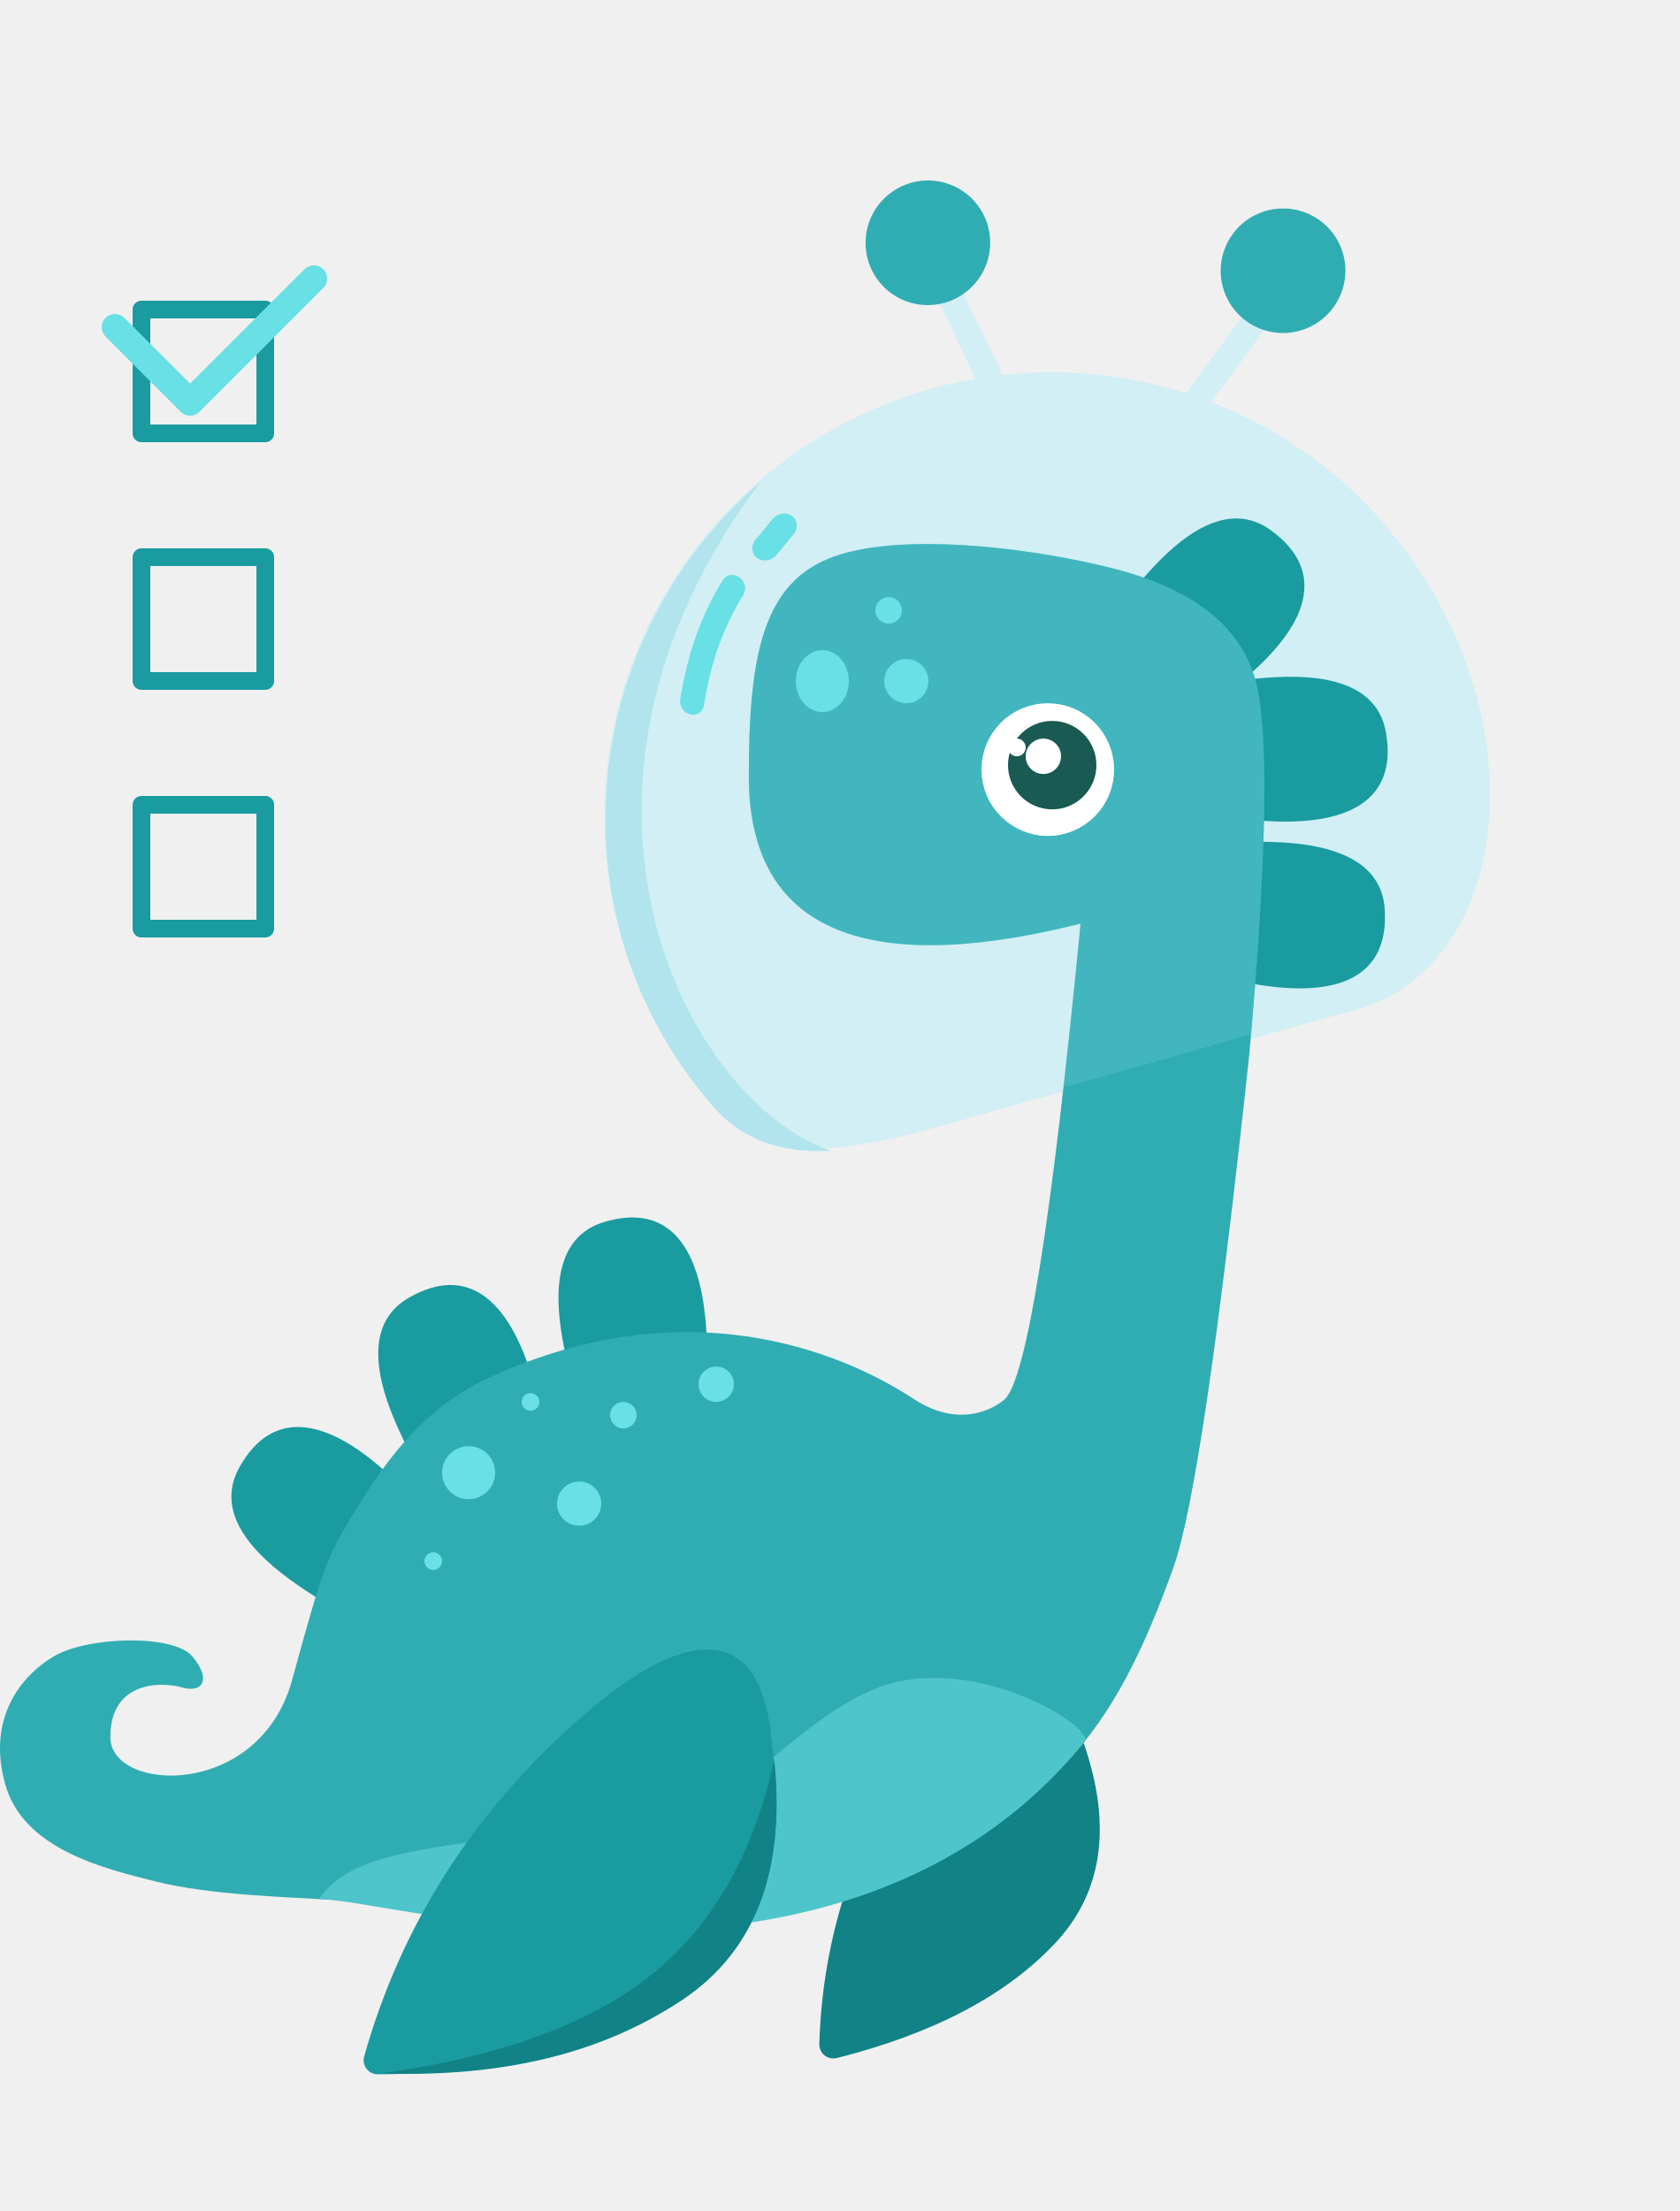
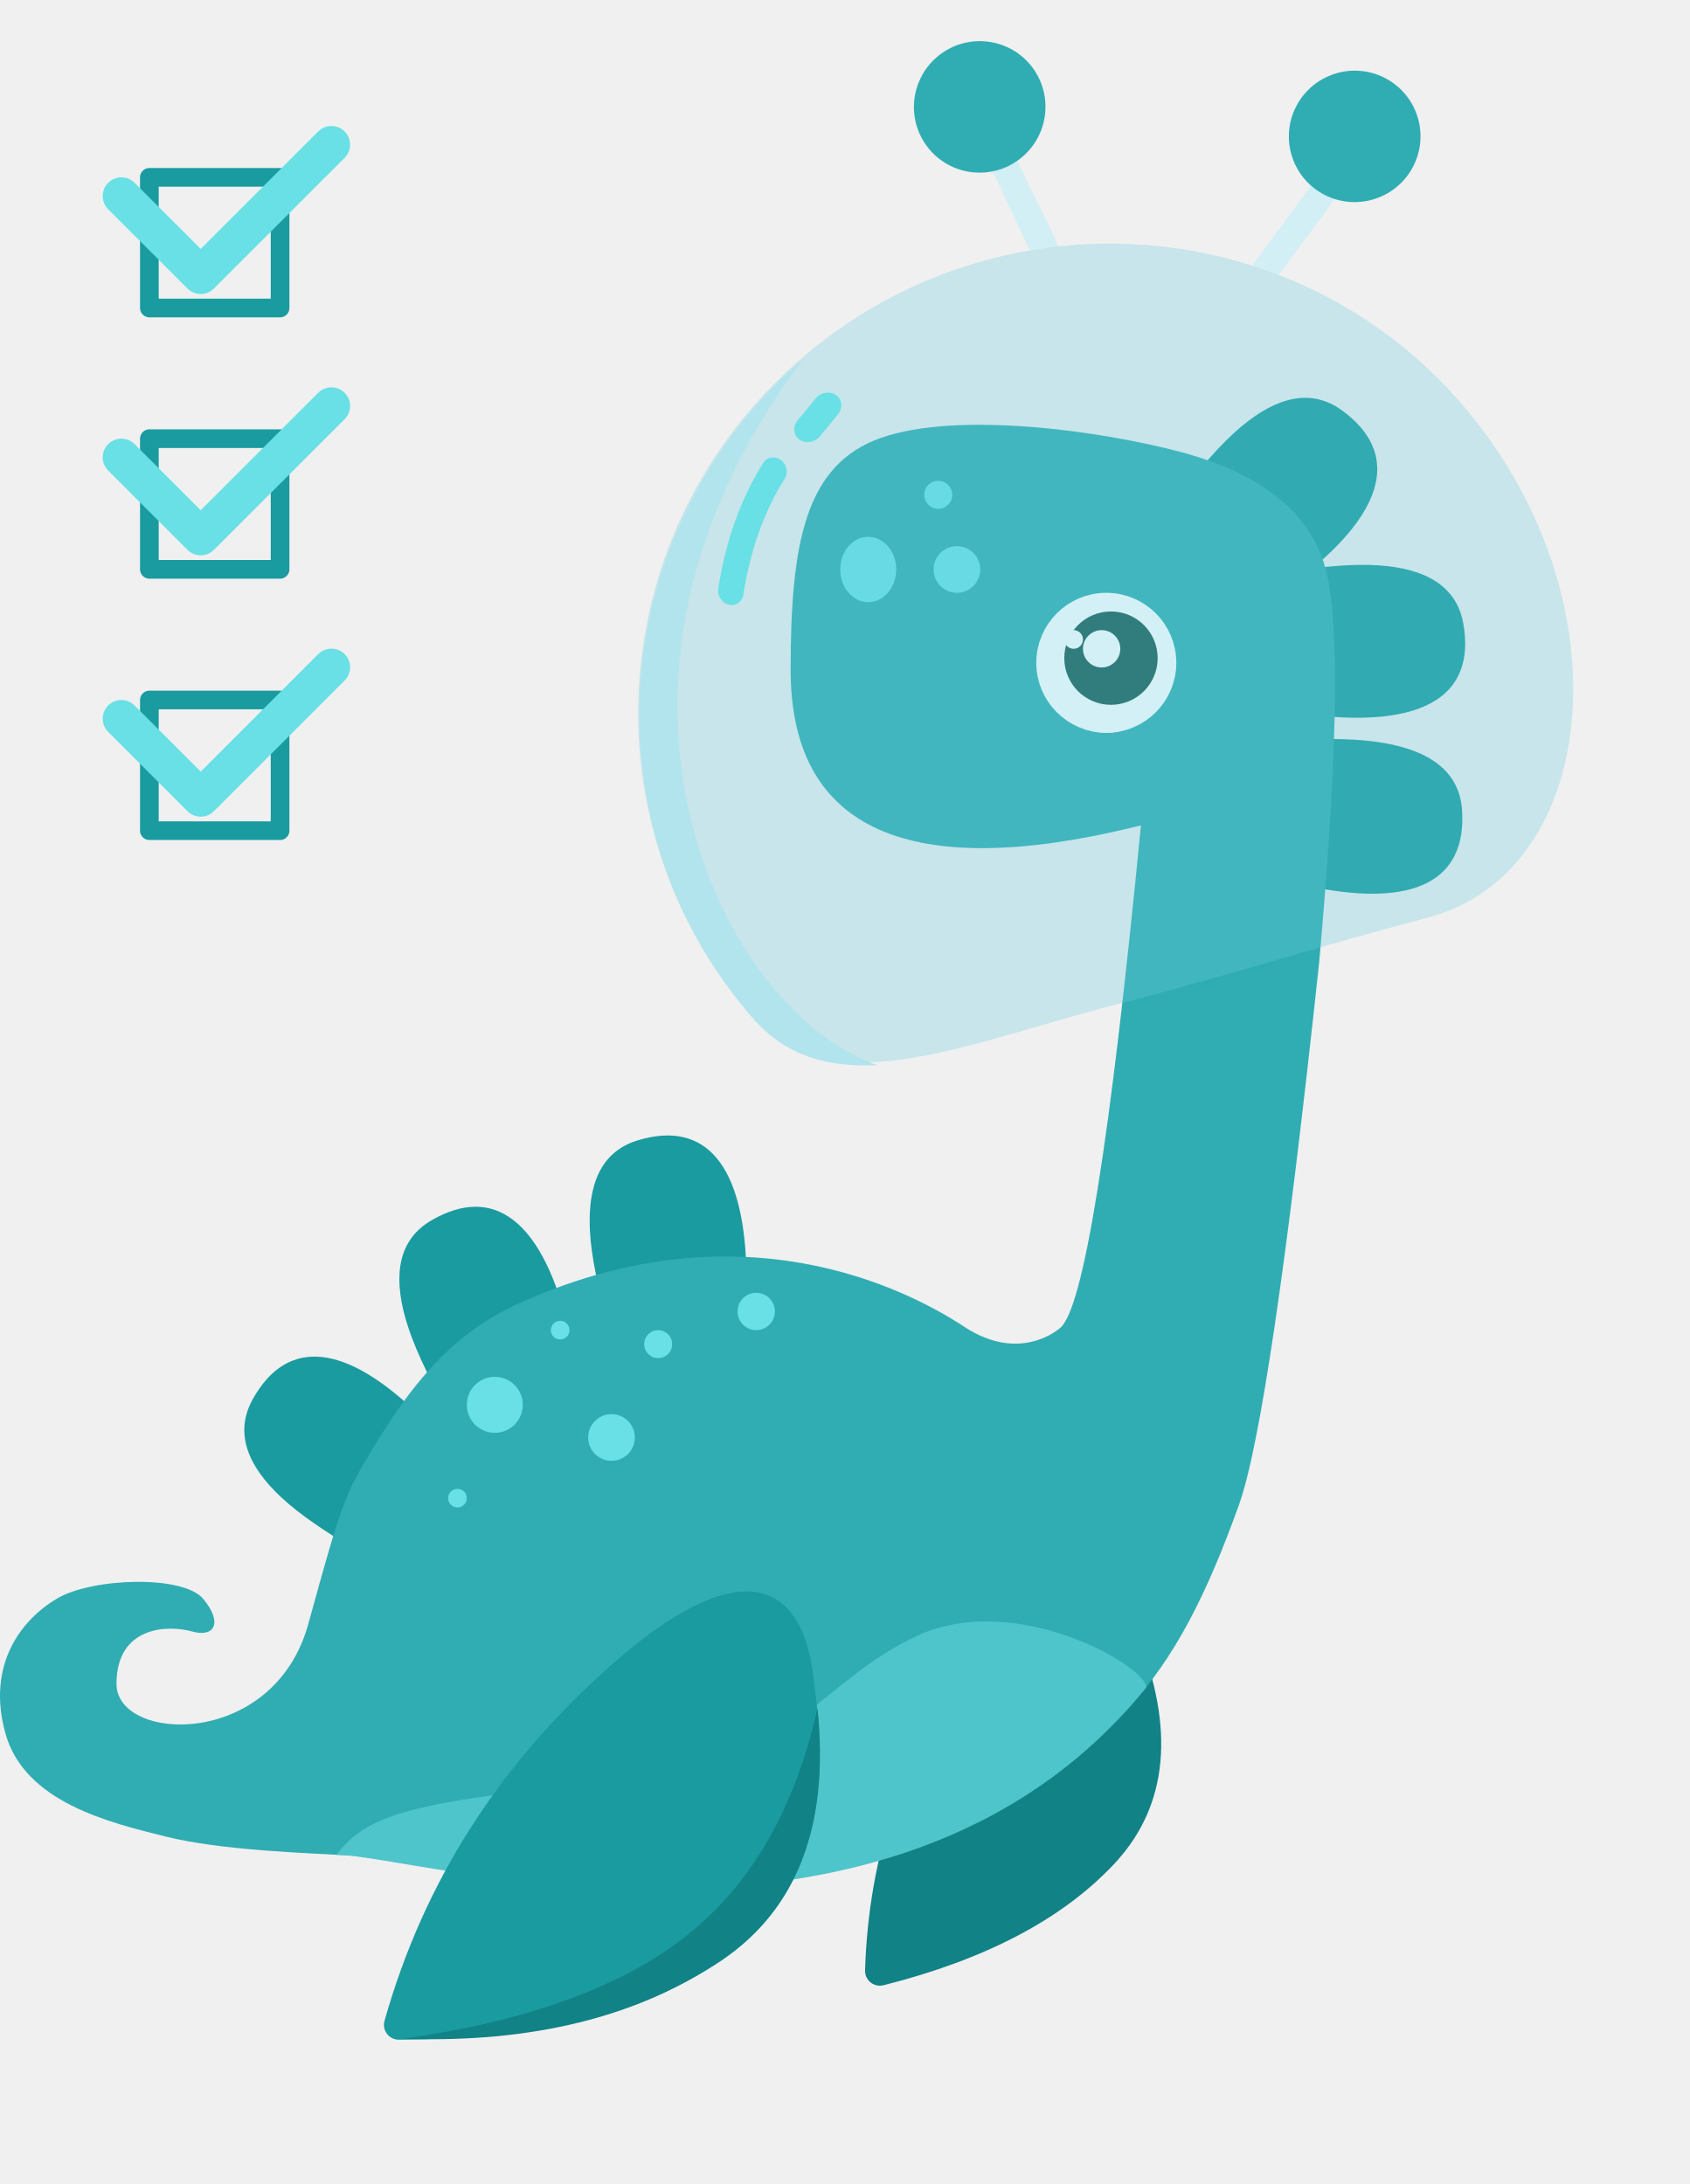
- <svg xmlns="http://www.w3.org/2000/svg" width="190" height="250" viewBox="0 0 190 250" fill="none">
+ <svg xmlns="http://www.w3.org/2000/svg" width="181" height="234" viewBox="0 0 181 234" fill="none">
  <g id="quasavrContainer">
    <g id="quazavr">
-       <path id="rightFlipper" d="M104.03 197.009C96.83 207.415 93.035 218.795 92.66 231.116C92.628 232.171 93.616 232.963 94.641 232.704C105.591 229.94 113.854 225.599 119.398 219.647L119.624 219.401C125.123 213.303 125.83 205.169 121.872 195.255L121.727 194.898L121.743 194.941C118.306 184.859 111.68 185.953 104.03 197.009Z" fill="#118286" />
-       <g id="spaceGuy">
-         <path id="spaceGuyMain" d="M134.137 44.461C134.745 44.639 135.68 44.968 136.942 45.447C144.214 48.248 150.915 52.799 156.373 59.054C174.415 79.731 171.569 109.373 152.991 114.297C140.776 117.534 134.815 119.56 121.188 123.216C104.033 127.399 89.272 134.865 80.476 124.783C62.434 104.107 64.798 72.632 85.757 54.481C93.003 48.205 101.524 44.344 110.317 42.833C112.106 42.5 113.122 42.357 113.367 42.404C120.357 41.636 127.445 42.333 134.137 44.461Z" fill="#D1EFF4" />
-         <path id="spaceGuyShadow" d="M85.985 54.515C59.487 89.742 77.629 124.63 93.975 130.12C88.718 130.39 84.197 129.17 80.646 125.102C62.531 104.352 64.921 72.748 85.985 54.515Z" fill="#B1E4ED" />
-         <path id="sparkle" d="M83.631 65.28C84.266 65.745 84.46 66.634 84.063 67.268C81.839 70.816 80.356 74.966 79.616 79.73C79.497 80.494 78.801 80.966 78.061 80.784C77.321 80.603 76.817 79.836 76.936 79.072C77.731 73.948 79.339 69.448 81.761 65.586C82.158 64.952 82.995 64.816 83.631 65.28ZM89.536 58.325C90.203 58.785 90.306 59.704 89.765 60.379C88.876 61.488 88.222 62.283 87.798 62.772C87.23 63.427 86.246 63.563 85.602 63.075C84.957 62.588 84.895 61.662 85.463 61.008C85.852 60.56 86.483 59.793 87.347 58.715C87.888 58.04 88.868 57.866 89.536 58.325Z" fill="#68E0E5" />
-         <g id="leftWhisker">
-           <path id="leftWhiskerMain" d="M110.317 42.833L106.43 34.563C104.83 34.984 109.681 32.697 109.004 33.251C110.121 35.904 111.824 38.817 113.367 42.404C112.629 42.404 111.426 42.657 110.317 42.833Z" fill="#D1EFF4" />
-           <path id="leftWhiskerCircle" d="M109.557 32.765C112.496 30.21 112.811 25.761 110.261 22.827C107.711 19.893 103.261 19.586 100.322 22.141C97.383 24.696 97.067 29.145 99.618 32.079C102.168 35.013 106.618 35.32 109.557 32.765Z" fill="#30ADB2" />
+       <path id="rightFlipper" d="M104.03 177.009C96.83 187.415 93.035 198.795 92.66 211.116C92.628 212.171 93.616 212.963 94.641 212.704C105.591 209.94 113.854 205.599 119.398 199.647L119.624 199.401C125.123 193.303 125.83 185.169 121.872 175.255L121.727 174.898L121.743 174.941C118.306 164.859 111.68 165.953 104.03 177.009Z" fill="#118286" />
+       <g id="body">
+         <g id="spikes">
+           <path id="spike6" d="M27.078 149.905C25.074 153.502 26.514 157.067 30.137 160.438C31.197 161.424 32.381 162.342 33.762 163.293L34.506 163.795C35.171 164.235 36.286 164.956 36.369 165.011C38.241 166.261 40.082 165.223 41.666 162.83C42.914 160.944 44.253 157.916 45.718 153.705C45.92 153.125 45.773 152.481 45.339 152.048L44.858 151.573C37.111 144.037 30.821 143.188 27.078 149.905Z" fill="#199BA0" />
+           <path id="spike5" d="M46.255 130.726C42.684 132.777 42.083 136.575 43.452 141.33C43.852 142.721 44.395 144.119 45.089 145.645L45.468 146.458C45.812 147.178 46.395 148.37 46.438 148.46C47.4 150.496 49.512 150.554 52.102 149.319C54.143 148.345 56.85 146.439 60.276 143.584C60.747 143.191 60.952 142.563 60.804 141.968L60.636 141.313C57.876 130.864 52.923 126.896 46.255 130.726Z" fill="#199BA0" />
+           <path id="spike4" d="M68.306 122.182C64.366 123.377 62.926 126.942 63.19 131.884C63.267 133.329 63.481 134.813 63.814 136.456L64.001 137.333C64.174 138.112 64.474 139.405 64.496 139.502C64.975 141.702 67.02 142.234 69.821 141.613C72.029 141.124 75.096 139.875 79.075 137.864C79.623 137.587 79.964 137.022 79.954 136.408L79.937 135.733C79.599 124.93 75.665 119.95 68.306 122.182Z" fill="#199BA0" />
+           <path id="spike3" d="M156.603 86.786C156.325 82.678 153.175 80.472 148.301 79.618C146.875 79.369 145.381 79.243 143.705 79.198L142.808 79.182C142.011 79.176 140.683 79.178 140.583 79.177C138.332 79.148 137.354 81.021 137.329 83.891C137.309 86.153 137.836 89.421 138.9 93.751C139.047 94.347 139.521 94.807 140.121 94.934L140.783 95.07C151.385 97.171 157.122 94.458 156.603 86.786Z" fill="#199BA0" />
+           <path id="spike2" d="M156.746 66.84C156.04 62.783 152.677 60.919 147.741 60.579C146.297 60.48 144.798 60.511 143.126 60.642L142.233 60.72C141.439 60.797 140.119 60.938 140.02 60.947C137.778 61.154 137 63.119 137.275 65.975C137.492 68.227 138.358 71.423 139.869 75.618C140.077 76.195 140.597 76.602 141.207 76.666L141.879 76.733C152.642 77.713 158.065 74.416 156.746 66.84Z" fill="#199BA0" />
+           <path id="spike1" d="M143.757 43.979C140.431 41.551 136.717 42.546 132.93 45.731C131.822 46.663 130.766 47.727 129.654 48.981L129.065 49.658C128.547 50.265 127.696 51.283 127.631 51.359C126.162 53.065 126.968 55.019 129.15 56.883C130.87 58.351 133.713 60.049 137.714 62.017C138.264 62.288 138.921 62.22 139.405 61.842L139.934 61.422C148.358 54.651 149.968 48.513 143.757 43.979Z" fill="#199BA0" />
        </g>
-         <g id="rightWhisker">
-           <path id="rightWhiskerMain" d="M134.137 44.461L140.584 35.682C139.388 34.558 143.876 37.425 143.049 37.151C141.369 39.522 139.334 42.287 136.942 45.447C136.444 45.289 135.443 44.877 134.137 44.461Z" fill="#D1EFF4" />
-           <path id="rightWhiskerCircle" d="M147.628 37.183C151.264 35.788 153.082 31.715 151.689 28.085C150.296 24.457 146.219 22.646 142.583 24.042C138.947 25.438 137.129 29.511 138.522 33.14C139.915 36.769 143.992 38.579 147.628 37.183Z" fill="#30ADB2" />
+         <path id="bodyMain" d="M94.384 46.907C86.264 49.756 84.688 58.112 84.688 71.774L84.692 72.305C84.952 89.007 97.565 94.396 121.308 88.655L122.209 88.433C118.937 122.208 116.062 140.149 113.582 142.256C113.496 142.329 109.322 146.124 103.295 142.158C97.267 138.192 79.09 128.701 55.032 139.91C48.114 143.132 43.793 148.905 40.368 154.493C36.943 160.08 36.73 160.513 33.027 173.983C29.324 187.453 12.479 186.705 12.479 180.419C12.479 174.134 18.11 174.104 20.555 174.796C23 175.489 23.9 173.843 21.75 171.289C19.601 168.735 9.863 169.033 6.077 171.289C2.291 173.545 -1.48 178.353 0.586 185.738C2.652 193.124 11.762 195.281 17.741 196.772C23.719 198.262 32.523 198.521 38.318 198.847C44.114 199.173 75.419 203.895 90.342 199.952C105.264 196.009 115.64 188.584 120.766 183.101C125.892 177.618 129.336 170.631 132.707 161.243C134.954 154.984 137.817 135.622 141.297 103.157C143.135 82.566 143.599 67.797 142.126 61.475C140.573 54.807 134.829 50.624 126.239 48.366C117.648 46.108 102.503 44.058 94.384 46.907Z" fill="#30ADB2" />
+         <path id="tummy" d="M122.789 180.792C95.355 214.694 43.744 198.546 36.054 198.744C39.76 193.51 47.044 192.828 71.321 190.229C84.021 188.869 88.663 179.557 98.422 175.184C108.992 170.448 122.828 178.564 122.789 180.792Z" fill="#4EC5CA" />
+         <path id="bodyFreckles" d="M49 159.515C49.552 159.515 50 159.962 50 160.515C50 161.067 49.552 161.515 49 161.515C48.448 161.515 48 161.067 48 160.515C48 159.962 48.448 159.515 49 159.515ZM65.5 151.515C66.881 151.515 68 152.634 68 154.015C68 155.395 66.881 156.515 65.5 156.515C64.119 156.515 63 155.395 63 154.015C63 152.634 64.119 151.515 65.5 151.515ZM53 147.515C54.657 147.515 56 148.858 56 150.515C56 152.172 54.657 153.515 53 153.515C51.343 153.515 50 152.172 50 150.515C50 148.858 51.343 147.515 53 147.515ZM70.5 142.515C71.328 142.515 72 143.186 72 144.015C72 144.843 71.328 145.515 70.5 145.515C69.672 145.515 69 144.843 69 144.015C69 143.186 69.672 142.515 70.5 142.515ZM60 141.515C60.552 141.515 61 141.962 61 142.515C61 143.067 60.552 143.515 60 143.515C59.448 143.515 59 143.067 59 142.515C59 141.962 59.448 141.515 60 141.515ZM81 138.515C82.105 138.515 83 139.41 83 140.515C83 141.619 82.105 142.515 81 142.515C79.895 142.515 79 141.619 79 140.515C79 139.41 79.895 138.515 81 138.515Z" fill="#68E0E5" />
+         <path id="noseFreckles" d="M93 57.515C94.657 57.515 96 59.082 96 61.015C96 62.948 94.657 64.515 93 64.515C91.343 64.515 90 62.948 90 61.015C90 59.082 91.343 57.515 93 57.515ZM102.5 58.515C103.881 58.515 105 59.634 105 61.015C105 62.395 103.881 63.515 102.5 63.515C101.119 63.515 100 62.395 100 61.015C100 59.634 101.119 58.515 102.5 58.515ZM100.5 51.515C101.328 51.515 102 52.186 102 53.015C102 53.843 101.328 54.515 100.5 54.515C99.672 54.515 99 53.843 99 53.015C99 52.186 99.672 51.515 100.5 51.515Z" fill="#68E0E5" />
+         <g id="eye">
+           <path id="eye5" d="M118.5 76.515C121.538 76.515 124 74.052 124 71.015C124 67.977 121.538 65.515 118.5 65.515C115.462 65.515 113 67.977 113 71.015C113 74.052 115.462 76.515 118.5 76.515Z" stroke="white" stroke-width="4" />
+           <path id="eye4" d="M118.5 78.515C122.09 78.515 125 75.605 125 72.015C125 68.425 122.09 65.515 118.5 65.515C114.91 65.515 112 68.425 112 72.015C112 75.605 114.91 78.515 118.5 78.515Z" fill="white" />
+           <path id="eye3" d="M119 75.515C121.761 75.515 124 73.276 124 70.515C124 67.753 121.761 65.515 119 65.515C116.239 65.515 114 67.753 114 70.515C114 73.276 116.239 75.515 119 75.515Z" fill="#195A52" />
+           <path id="eye2" d="M115 69.515C115.552 69.515 116 69.067 116 68.515C116 67.962 115.552 67.515 115 67.515C114.448 67.515 114 67.962 114 68.515C114 69.067 114.448 69.515 115 69.515Z" fill="white" />
+           <path id="eye1" d="M118 71.515C119.105 71.515 120 70.619 120 69.515C120 68.41 119.105 67.515 118 67.515C116.895 67.515 116 68.41 116 69.515C116 70.619 116.895 71.515 118 71.515Z" fill="white" />
        </g>
      </g>
-       <g id="body">
-         <g id="spikes">
-           <path id="spike6" d="M27.078 165.905C25.074 169.502 26.514 173.067 30.137 176.438C31.197 177.424 32.381 178.342 33.762 179.293L34.506 179.795C35.171 180.235 36.286 180.956 36.369 181.011C38.241 182.261 40.082 181.223 41.666 178.83C42.914 176.944 44.253 173.916 45.718 169.705C45.92 169.125 45.773 168.481 45.339 168.048L44.858 167.573C37.111 160.037 30.821 159.188 27.078 165.905Z" fill="#199BA0" />
-           <path id="spike5" d="M46.255 146.726C42.684 148.777 42.083 152.575 43.452 157.33C43.852 158.721 44.395 160.119 45.089 161.645L45.468 162.458C45.812 163.178 46.395 164.37 46.438 164.46C47.4 166.496 49.512 166.554 52.102 165.319C54.143 164.345 56.85 162.439 60.276 159.584C60.747 159.191 60.952 158.563 60.804 157.968L60.636 157.313C57.876 146.864 52.923 142.896 46.255 146.726Z" fill="#199BA0" />
-           <path id="spike4" d="M68.306 138.182C64.366 139.377 62.926 142.942 63.19 147.884C63.267 149.329 63.481 150.813 63.814 152.456L64.001 153.333C64.174 154.112 64.474 155.405 64.496 155.502C64.975 157.702 67.02 158.234 69.821 157.613C72.029 157.124 75.096 155.875 79.075 153.864C79.623 153.587 79.964 153.022 79.954 152.408L79.937 151.733C79.599 140.93 75.665 135.95 68.306 138.182Z" fill="#199BA0" />
-           <path id="spike3" d="M156.603 102.786C156.325 98.678 153.175 96.472 148.301 95.618C146.875 95.369 145.381 95.243 143.705 95.198L142.808 95.182C142.011 95.176 140.683 95.178 140.583 95.177C138.332 95.148 137.354 97.021 137.329 99.891C137.309 102.152 137.836 105.422 138.9 109.751C139.047 110.347 139.521 110.807 140.121 110.934L140.783 111.07C151.385 113.171 157.122 110.458 156.603 102.786Z" fill="#199BA0" />
-           <path id="spike2" d="M156.746 82.84C156.04 78.783 152.677 76.919 147.741 76.579C146.297 76.48 144.798 76.511 143.126 76.642L142.233 76.72C141.439 76.797 140.119 76.938 140.02 76.947C137.778 77.154 137 79.119 137.275 81.975C137.492 84.227 138.358 87.423 139.869 91.618C140.077 92.195 140.597 92.602 141.207 92.666L141.879 92.733C152.642 93.713 158.065 90.416 156.746 82.84Z" fill="#199BA0" />
-           <path id="spike1" d="M143.757 59.979C140.431 57.551 136.717 58.546 132.93 61.731C131.822 62.663 130.766 63.727 129.654 64.981L129.065 65.658C128.547 66.265 127.696 67.283 127.631 67.359C126.162 69.065 126.968 71.019 129.15 72.882C130.87 74.351 133.713 76.049 137.714 78.017C138.264 78.288 138.921 78.22 139.405 77.842L139.934 77.422C148.358 70.651 149.968 64.513 143.757 59.979Z" fill="#199BA0" />
-         </g>
-         <path id="bodyMain" d="M94.384 62.907C86.264 65.756 84.688 74.112 84.688 87.774L84.692 88.305C84.952 105.007 97.565 110.396 121.308 104.655L122.209 104.433C118.937 138.209 116.062 156.15 113.582 158.256C113.496 158.329 109.322 162.124 103.295 158.158C97.267 154.192 79.09 144.701 55.032 155.91C48.114 159.132 43.793 164.905 40.368 170.493C36.943 176.08 36.73 176.513 33.027 189.983C29.324 203.453 12.479 202.705 12.479 196.42C12.479 190.134 18.11 190.104 20.555 190.796C23 191.489 23.9 189.843 21.75 187.289C19.601 184.735 9.863 185.033 6.077 187.289C2.291 189.545 -1.48 194.353 0.586 201.739C2.652 209.124 11.762 211.281 17.741 212.772C23.719 214.262 32.523 214.521 38.318 214.847C44.114 215.173 75.419 219.895 90.342 215.952C105.264 212.009 115.64 204.584 120.766 199.101C125.892 193.618 129.336 186.631 132.707 177.243C134.954 170.984 137.817 151.622 141.297 119.157C143.135 98.566 143.599 83.797 142.126 77.475C140.573 70.807 134.829 66.624 126.239 64.366C117.648 62.108 102.503 60.058 94.384 62.907Z" fill="#30ADB2" />
-         <path id="head" opacity="0.3" d="M94.384 62.907C102.503 60.058 117.648 62.108 126.239 64.366C134.829 66.624 140.573 70.807 142.126 77.475L142.229 77.947C143.526 84.268 143.124 97.992 141.491 116.939L133.155 119.348C129.672 120.348 125.848 121.426 121.089 122.703L120.281 122.903L120.503 120.93C120.948 116.93 121.401 112.611 121.861 107.972L122.209 104.433L121.308 104.655C97.802 110.339 85.206 105.114 84.704 88.803L84.692 88.305L84.688 87.774C84.688 74.112 86.264 65.756 94.384 62.907Z" fill="#68CBDC" />
-         <path id="tummy" d="M122.789 196.792C95.355 230.694 43.744 214.546 36.054 214.744C39.76 209.51 47.044 208.828 71.321 206.229C84.021 204.869 88.663 195.557 98.422 191.184C108.992 186.448 122.828 194.564 122.789 196.792Z" fill="#4EC5CA" />
-         <path id="bodyFreckles" d="M49 175.515C49.552 175.515 50 175.962 50 176.515C50 177.067 49.552 177.515 49 177.515C48.448 177.515 48 177.067 48 176.515C48 175.962 48.448 175.515 49 175.515ZM65.5 167.515C66.881 167.515 68 168.634 68 170.015C68 171.395 66.881 172.515 65.5 172.515C64.119 172.515 63 171.395 63 170.015C63 168.634 64.119 167.515 65.5 167.515ZM53 163.515C54.657 163.515 56 164.858 56 166.515C56 168.172 54.657 169.515 53 169.515C51.343 169.515 50 168.172 50 166.515C50 164.858 51.343 163.515 53 163.515ZM70.5 158.515C71.328 158.515 72 159.186 72 160.015C72 160.843 71.328 161.515 70.5 161.515C69.672 161.515 69 160.843 69 160.015C69 159.186 69.672 158.515 70.5 158.515ZM60 157.515C60.552 157.515 61 157.962 61 158.515C61 159.067 60.552 159.515 60 159.515C59.448 159.515 59 159.067 59 158.515C59 157.962 59.448 157.515 60 157.515ZM81 154.515C82.105 154.515 83 155.41 83 156.515C83 157.619 82.105 158.515 81 158.515C79.895 158.515 79 157.619 79 156.515C79 155.41 79.895 154.515 81 154.515Z" fill="#68E0E5" />
-         <path id="noseFreckles" d="M93 73.515C94.657 73.515 96 75.082 96 77.015C96 78.948 94.657 80.515 93 80.515C91.343 80.515 90 78.948 90 77.015C90 75.082 91.343 73.515 93 73.515ZM102.5 74.515C103.881 74.515 105 75.634 105 77.015C105 78.395 103.881 79.515 102.5 79.515C101.119 79.515 100 78.395 100 77.015C100 75.634 101.119 74.515 102.5 74.515ZM100.5 67.515C101.328 67.515 102 68.186 102 69.015C102 69.843 101.328 70.515 100.5 70.515C99.672 70.515 99 69.843 99 69.015C99 68.186 99.672 67.515 100.5 67.515Z" fill="#68E0E5" />
-         <g id="eye">
-           <path id="eye5" d="M118.5 92.515C121.538 92.515 124 90.052 124 87.015C124 83.977 121.538 81.515 118.5 81.515C115.462 81.515 113 83.977 113 87.015C113 90.052 115.462 92.515 118.5 92.515Z" stroke="white" stroke-width="4" />
-           <path id="eye4" d="M118.5 94.515C122.09 94.515 125 91.605 125 88.015C125 84.425 122.09 81.515 118.5 81.515C114.91 81.515 112 84.425 112 88.015C112 91.605 114.91 94.515 118.5 94.515Z" fill="white" />
-           <path id="eye3" d="M119 91.515C121.761 91.515 124 89.276 124 86.515C124 83.753 121.761 81.515 119 81.515C116.239 81.515 114 83.753 114 86.515C114 89.276 116.239 91.515 119 91.515Z" fill="#195A52" />
-           <path id="eye2" d="M115 85.515C115.552 85.515 116 85.067 116 84.515C116 83.962 115.552 83.515 115 83.515C114.448 83.515 114 83.962 114 84.515C114 85.067 114.448 85.515 115 85.515Z" fill="white" />
-           <path id="eye1" d="M118 87.515C119.105 87.515 120 86.619 120 85.515C120 84.41 119.105 83.515 118 83.515C116.895 83.515 116 84.41 116 85.515C116 86.619 116.895 87.515 118 87.515Z" fill="white" />
-         </g>
+       <g id="spaceGuy">
+         <path id="spaceGuyMain" d="M134.137 28.461C134.745 28.639 135.68 28.968 136.942 29.447C144.214 32.248 150.915 36.799 156.373 43.054C174.415 63.73 171.569 93.373 152.991 98.297C140.776 101.534 134.815 103.56 121.188 107.216C104.033 111.399 89.272 118.865 80.476 108.783C62.434 88.107 64.798 56.632 85.757 38.481C93.003 32.205 101.524 28.344 110.317 26.833C112.106 26.5 113.122 26.357 113.367 26.404C120.357 25.637 127.445 26.333 134.137 28.461Z" fill="#68CBDC" fill-opacity="0.3" />
+         <path id="spaceGuyShadow" d="M85.985 38.515C59.487 73.742 77.629 108.63 93.975 114.12C88.718 114.39 84.197 113.17 80.646 109.102C62.531 88.352 64.921 56.748 85.985 38.515Z" fill="#B1E4ED" />
+         <path id="sparkle" d="M83.631 49.28C84.266 49.745 84.46 50.634 84.063 51.268C81.839 54.816 80.356 58.966 79.616 63.73C79.497 64.494 78.801 64.966 78.061 64.784C77.321 64.603 76.817 63.836 76.936 63.072C77.731 57.948 79.339 53.448 81.761 49.586C82.158 48.952 82.995 48.816 83.631 49.28ZM89.536 42.325C90.203 42.785 90.306 43.704 89.765 44.379C88.876 45.488 88.222 46.283 87.798 46.772C87.23 47.427 86.246 47.563 85.602 47.075C84.957 46.588 84.895 45.662 85.463 45.008C85.852 44.56 86.483 43.793 87.347 42.715C87.888 42.04 88.868 41.866 89.536 42.325Z" fill="#68E0E5" />
+       </g>
+       <g id="leftWhisker">
+         <path id="leftWhiskerMain" d="M110.317 26.833L106.43 18.563C104.83 18.984 109.681 16.697 109.004 17.251C110.121 19.904 111.824 22.817 113.367 26.404C112.629 26.404 111.426 26.657 110.317 26.833Z" fill="#D1EFF4" />
+         <path id="leftWhiskerCircle" d="M109.557 16.765C112.496 14.21 112.811 9.761 110.261 6.827C107.711 3.893 103.261 3.586 100.322 6.141C97.383 8.696 97.067 13.145 99.618 16.079C102.168 19.013 106.618 19.32 109.557 16.765Z" fill="#30ADB2" />
+       </g>
+       <g id="rightWhisker">
+         <path id="rightWhiskerMain" d="M134.137 28.461L140.584 19.683C139.388 18.558 143.876 21.425 143.049 21.151C141.369 23.522 139.334 26.287 136.942 29.447C136.444 29.289 135.443 28.877 134.137 28.461Z" fill="#D1EFF4" />
+         <path id="rightWhiskerCircle" d="M147.628 21.183C151.264 19.788 153.082 15.714 151.689 12.085C150.296 8.457 146.219 6.646 142.583 8.042C138.947 9.437 137.129 13.511 138.522 17.14C139.915 20.769 143.992 22.579 147.628 21.183Z" fill="#30ADB2" />
      </g>
      <g id="leftFlipper">
-         <path id="leftFlipperMain" d="M65.565 194.316C53.57 204.895 45.423 217.514 41.187 232.516C40.899 233.534 41.666 234.544 42.723 234.54C56.957 234.478 68.391 231.855 76.963 226.258L77.257 226.064C85.804 220.316 89.137 210.622 87.32 197.26L87.263 196.853L87.266 196.899C86.186 183.853 78.154 183.212 65.565 194.316Z" fill="#199BA0" />
-         <path id="flipperShadow" d="M87.566 199.038C88.858 211.477 85.443 220.465 77.321 226.002C68.368 232.106 56.979 234.918 43.155 234.44C56.496 232.567 66.635 228.878 73.57 223.372C80.505 217.865 85.171 209.754 87.566 199.038Z" fill="#118286" />
+         <path id="leftFlipperMain" d="M65.565 178.316C53.57 188.895 45.423 201.514 41.187 216.516C40.899 217.534 41.666 218.544 42.723 218.54C56.957 218.478 68.391 215.855 76.963 210.258L77.257 210.064C85.804 204.316 89.137 194.622 87.32 181.26L87.263 180.853L87.266 180.899C86.186 167.853 78.154 167.212 65.565 178.316Z" fill="#199BA0" />
+         <path id="flipperShadow" d="M87.566 183.038C88.858 195.477 85.443 204.465 77.321 210.002C68.368 216.106 56.979 218.918 43.155 218.44C56.496 216.567 66.635 212.878 73.57 207.372C80.505 201.865 85.171 193.754 87.566 183.038Z" fill="#118286" />
      </g>
    </g>
    <g id="checksGroup">
-       <rect id="check3" x="16" y="91" width="14" height="14" stroke="#199BA0" stroke-width="2" stroke-linejoin="round" />
-       <rect id="check2" x="16" y="63" width="14" height="14" stroke="#199BA0" stroke-width="2" stroke-linejoin="round" />
-       <rect id="check1" x="16" y="35" width="14" height="14" stroke="#199BA0" stroke-width="2" stroke-linejoin="round" />
-       <path id="checkMark" d="M13 37L21.5 45.5L29 38L35.5 31.5" stroke="#68E0E5" stroke-width="3" stroke-linecap="round" stroke-linejoin="round" />
+       <rect id="check3" x="16" y="75" width="14" height="14" stroke="#199BA0" stroke-width="2" stroke-linejoin="round" />
+       <rect id="check2" x="16" y="47" width="14" height="14" stroke="#199BA0" stroke-width="2" stroke-linejoin="round" />
+       <rect id="check1" x="16" y="19" width="14" height="14" stroke="#199BA0" stroke-width="2" stroke-linejoin="round" />
+       <path id="checkMark3" d="M13 77L21.5 85.5L29 78L35.5 71.5" stroke="#68E0E5" stroke-width="4" stroke-linecap="round" stroke-linejoin="round" />
+       <path id="checkMark2" d="M13 49L21.5 57.5L29 50L35.5 43.5" stroke="#68E0E5" stroke-width="4" stroke-linecap="round" stroke-linejoin="round" />
+       <path id="checkMark1" d="M13 21L21.5 29.5L29 22L35.5 15.5" stroke="#68E0E5" stroke-width="4" stroke-linecap="round" stroke-linejoin="round" />
    </g>
  </g>
</svg>
